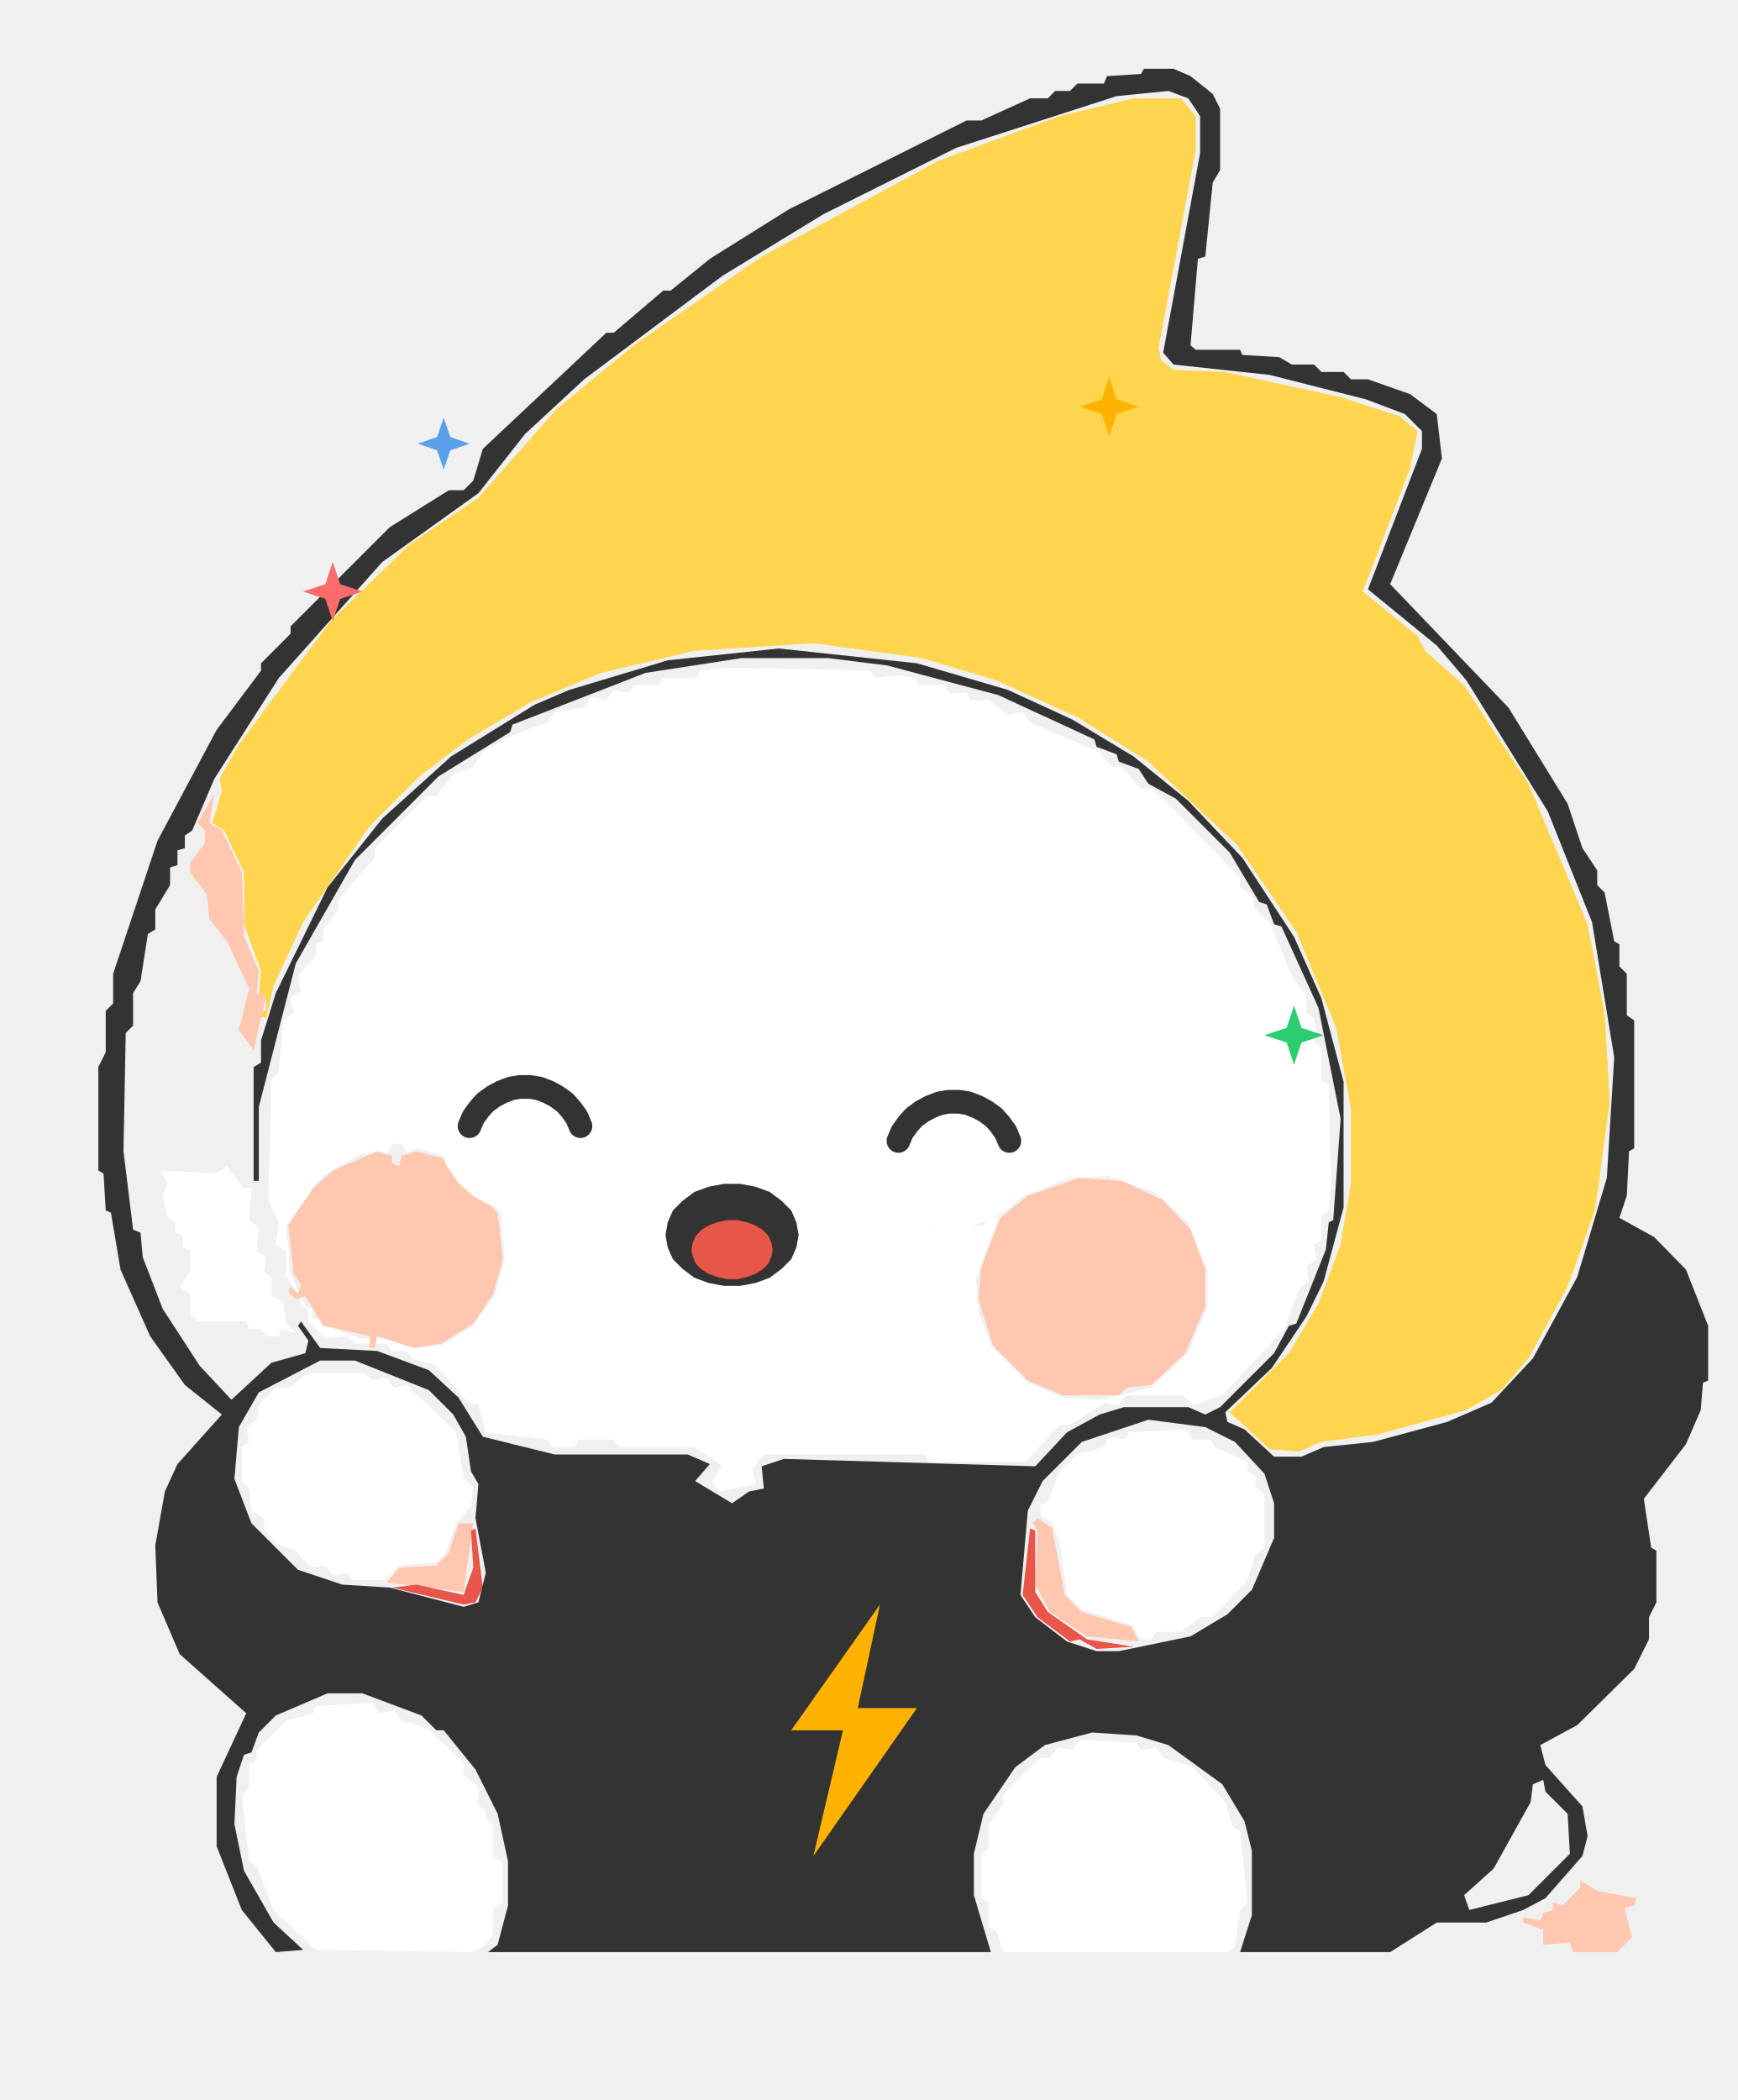
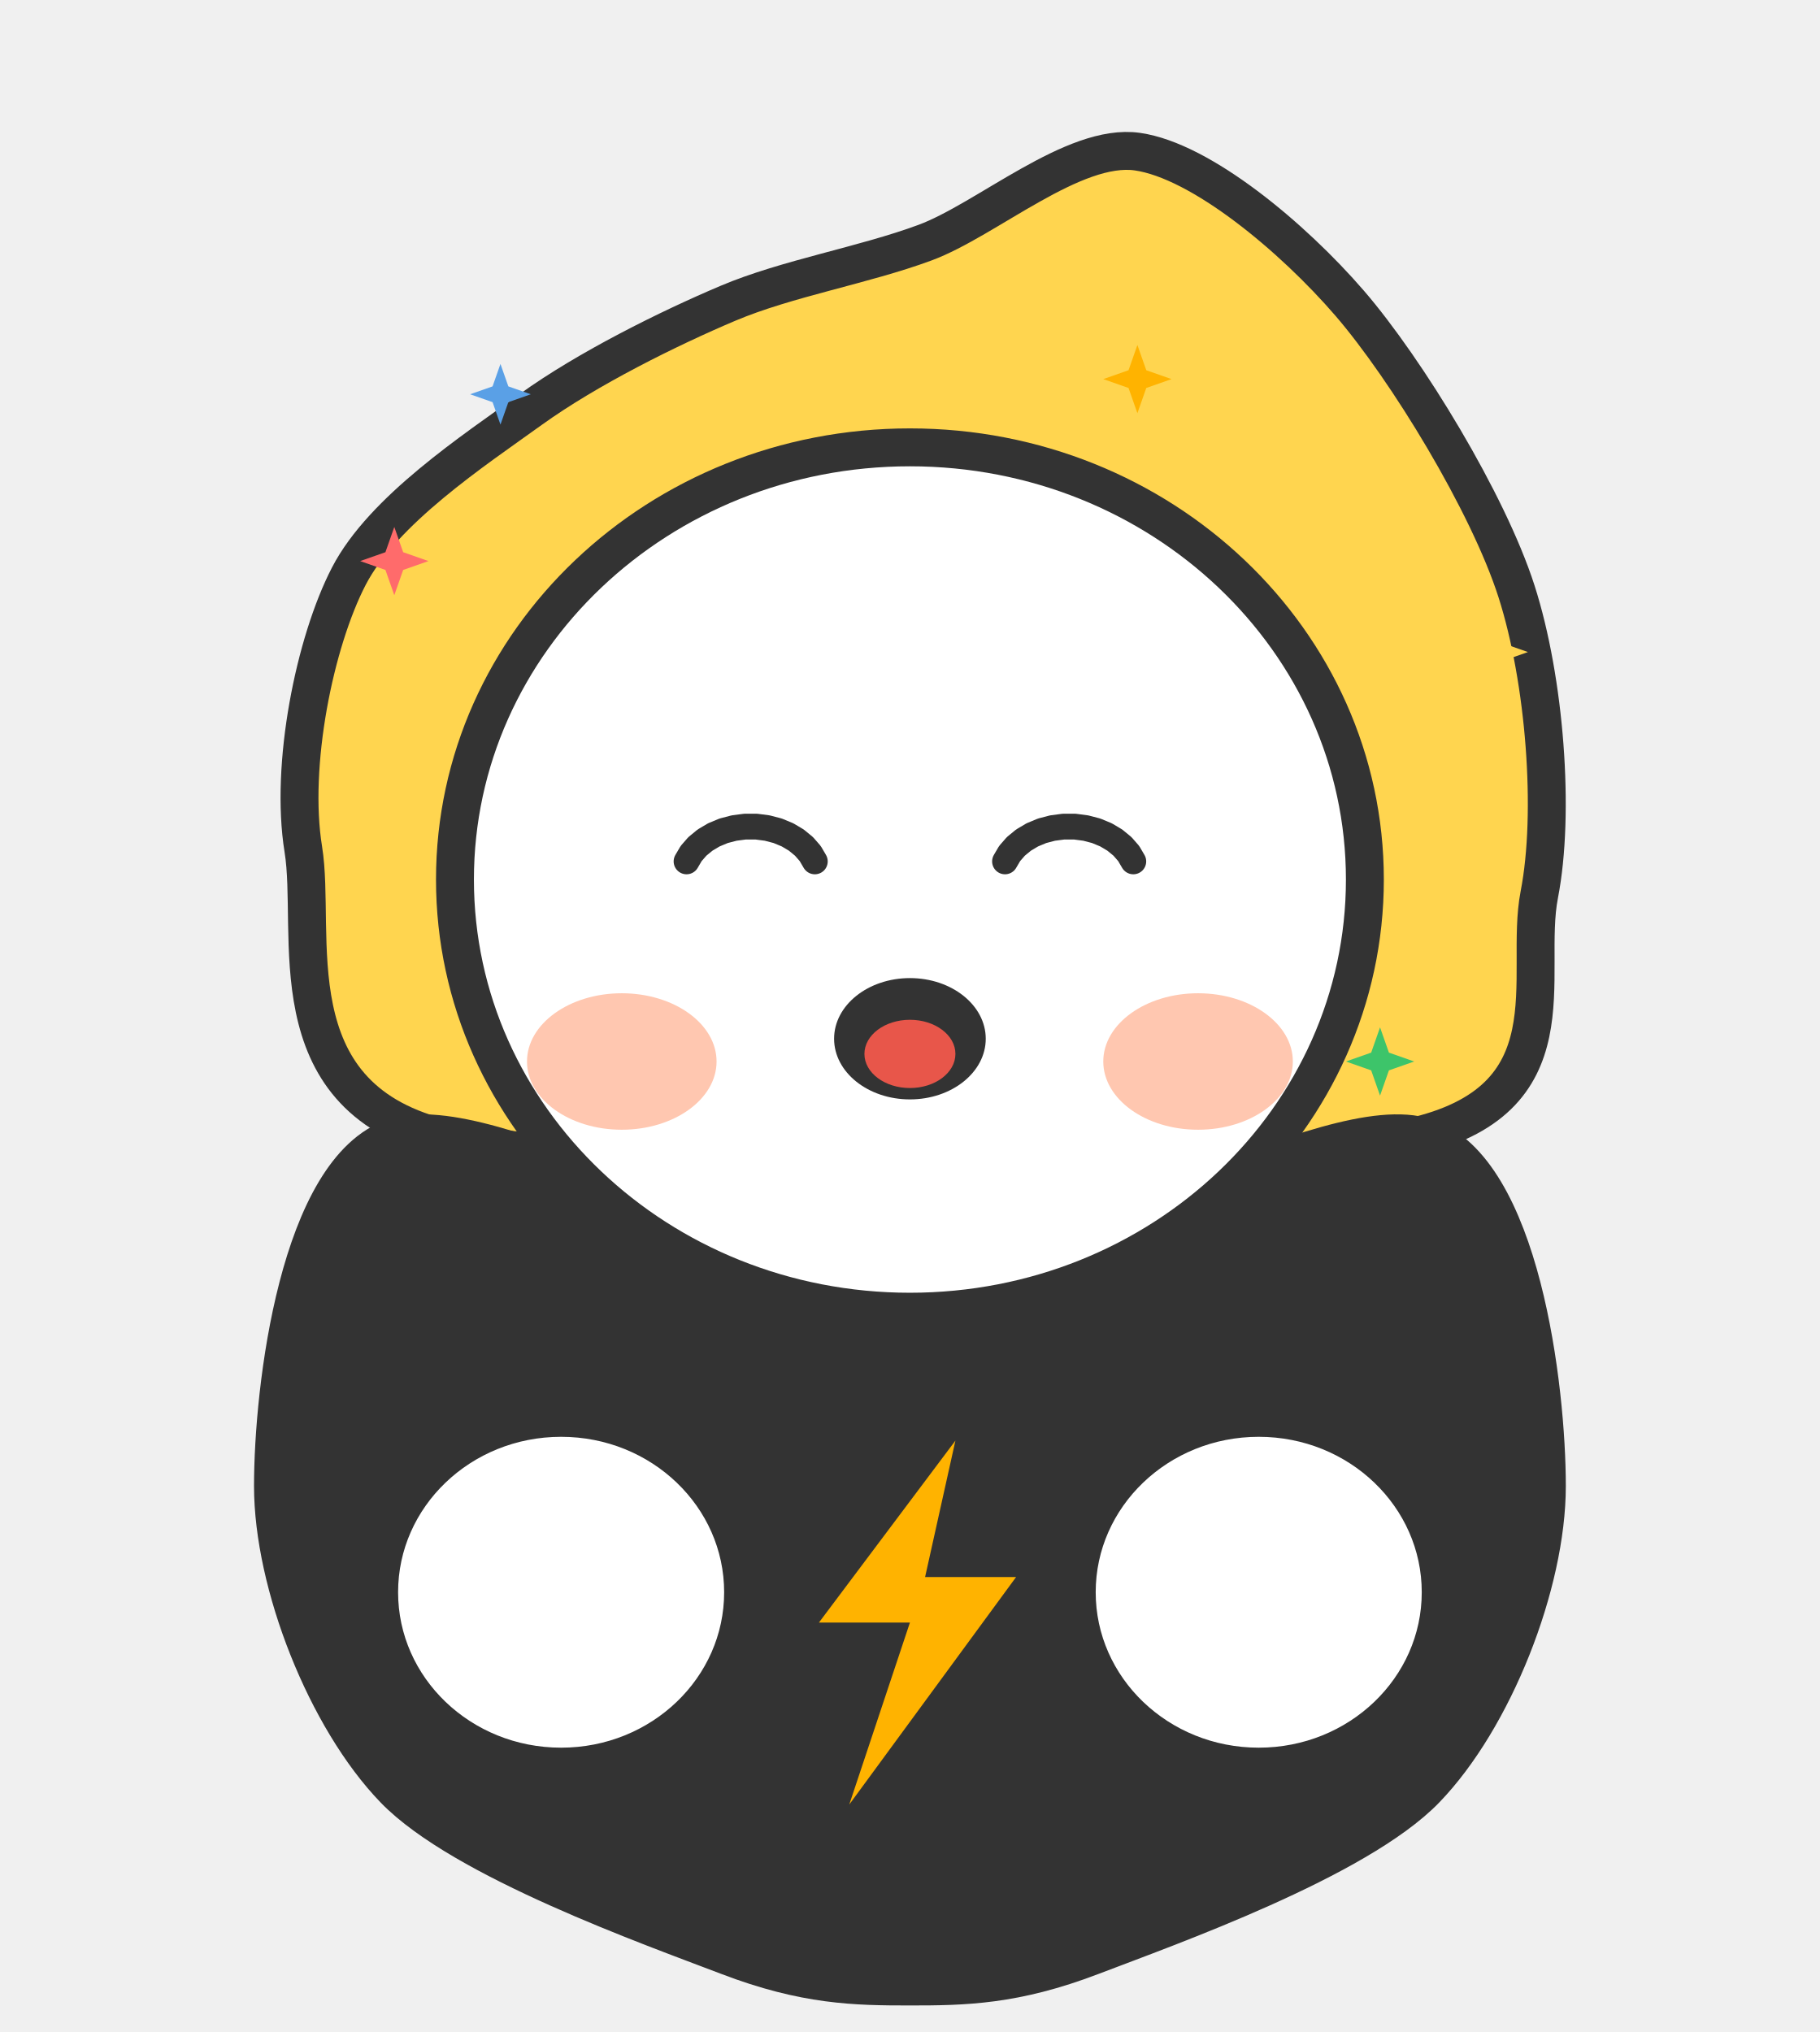
- <svg xmlns="http://www.w3.org/2000/svg" width="235" height="284" viewBox="0 0 235 284" role="img" aria-label="Volty 07-hands-up">
-   <path fill="#FFD54F" fill-rule="evenodd" d="M153.3,13.3 L143.3,15.7 L127.0,21.7 L103.0,34.7 L85.7,46.7 L75.3,55.3 L64.7,67.3 L55.3,73.7 L44.7,84.0 L32.3,100.7 L29.7,105.3 L30.0,107.0 L28.7,111.3 L30.3,112.3 L33.0,118.0 L33.0,125.0 L35.3,131.3 L35.0,134.7 L36.0,135.0 L36.0,136.7 L34.3,136.7 L34.3,137.3 L36.0,137.7 L37.0,133.3 L41.0,124.7 L50.0,111.7 L56.7,105.0 L63.3,100.0 L71.7,95.0 L81.3,91.0 L94.0,88.0 L110.0,87.0 L124.7,89.0 L134.7,92.0 L145.7,97.0 L155.3,103.0 L167.3,114.3 L175.3,126.0 L180.7,139.0 L182.7,150.0 L182.7,160.0 L181.3,168.3 L178.3,176.3 L174.3,183.0 L166.3,191.0 L171.7,196.0 L175.7,196.3 L178.7,195.0 L186.3,194.0 L198.3,190.7 L203.0,188.0 L206.7,183.7 L212.0,174.0 L215.7,163.7 L217.7,149.0 L217.0,137.0 L214.7,125.0 L206.7,106.0 L198.0,92.7 L192.7,88.0 L191.7,86.0 L184.3,80.0 L190.7,63.3 L191.7,58.3 L189.3,56.3 L181.3,53.7 L165.7,50.3 L158.7,50.0 L157.0,48.7 L156.7,47.0 L161.7,20.3 L161.7,15.7 L159.7,13.3 Z" />
-   <path fill="#FFFFFF" fill-rule="evenodd" d="M135.7,242.7 L135.7,244.0 L133.7,246.7 L133.7,250.0 L132.7,250.7 L132.7,256.7 L133.7,257.3 L133.7,260.7 L134.7,261.0 L135.7,264.0 L166.0,264.0 L167.0,263.3 L167.7,258.3 L168.7,257.3 L167.7,247.7 L166.7,247.0 L165.7,243.7 L161.3,239.0 L157.3,237.7 L156.3,236.3 L154.3,236.7 L153.7,235.7 L146.0,235.3 L145.0,236.7 L143.0,236.3 L142.0,237.7 L140.7,237.7 Z M38.7,232.7 L34.7,236.7 L34.7,238.0 L33.7,238.7 L33.7,242.0 L32.7,242.7 L33.7,251.7 L34.7,252.3 L37.0,258.3 L42.7,263.7 L63.7,264.0 L65.3,263.3 L66.7,261.7 L66.7,258.3 L68.0,257.3 L68.0,252.0 L66.7,251.0 L66.7,246.7 L65.7,246.0 L65.7,244.7 L64.7,244.3 L64.7,241.7 L62.7,240.0 L62.7,238.3 L57.7,233.7 L54.3,232.7 L53.3,231.3 L51.3,231.7 L50.3,230.3 L42.7,230.7 L42.3,231.7 Z M160.3,193.3 L152.7,193.7 L152.0,194.7 L150.0,194.3 L149.3,195.7 L145.7,196.7 L143.3,199.0 L141.7,203.0 L140.7,203.7 L140.7,205.0 L142.3,206.0 L143.3,208.7 L144.3,215.7 L146.3,217.7 L153.0,219.7 L154.3,221.7 L155.7,221.7 L156.3,220.7 L159.7,220.7 L162.3,218.7 L164.0,218.7 L168.7,213.7 L169.7,210.3 L171.0,209.3 L171.0,202.0 L169.7,201.0 L170.0,199.7 L168.7,199.0 L168.7,197.7 L164.3,195.7 L163.7,194.7 L161.3,194.7 Z M35.0,190.0 L34.7,192.0 L33.3,193.0 L33.7,195.0 L32.7,195.7 L32.7,200.3 L33.7,201.3 L34.0,204.3 L35.7,205.3 L35.7,206.7 L37.3,208.7 L40.0,209.7 L42.0,212.0 L44.0,211.7 L45.0,213.0 L47.0,212.7 L47.7,213.7 L52.0,213.7 L54.0,211.7 L59.0,211.3 L60.3,210.0 L61.7,206.0 L63.7,203.7 L64.0,201.0 L62.7,200.0 L61.7,193.7 L55.0,187.3 L53.3,187.7 L52.3,186.3 L50.3,186.7 L49.3,185.7 L41.7,185.7 L39.0,187.7 L37.3,187.7 Z M21.7,158.3 L22.7,160.0 L22.0,161.7 L22.7,164.7 L23.7,165.3 L23.7,166.7 L24.7,167.0 L24.7,168.7 L25.7,169.0 L25.7,172.0 L24.3,174.0 L25.7,175.0 L25.7,177.7 L26.7,178.7 L33.3,178.7 L33.7,179.7 L35.3,179.7 L36.0,180.7 L37.7,180.7 L38.0,179.7 L40.0,180.3 L38.7,179.0 L38.3,176.0 L36.7,175.3 L36.7,172.7 L35.7,172.0 L36.0,170.0 L34.7,169.3 L35.0,166.0 L33.7,165.0 L34.0,160.7 L33.0,160.7 L30.7,157.7 L29.3,158.7 Z M40.3,132.0 L40.7,134.0 L39.3,135.0 L39.7,137.0 L38.3,138.0 L37.7,145.0 L36.7,146.0 L36.3,162.3 L37.7,165.3 L37.3,168.3 L38.7,169.3 L38.7,172.7 L40.7,175.3 L40.7,176.7 L41.7,177.0 L41.7,178.7 L44.0,181.0 L47.0,180.7 L48.0,181.7 L52.3,181.7 L53.0,182.7 L55.0,182.7 L55.7,183.7 L59.0,184.7 L63.3,189.7 L64.7,190.0 L65.7,193.7 L74.0,194.7 L74.7,195.7 L77.7,195.7 L78.3,194.7 L83.0,194.7 L84.0,195.7 L94.0,195.7 L97.7,198.3 L96.3,200.3 L97.3,201.7 L102.3,200.7 L101.7,198.7 L103.3,196.7 L125.0,196.7 L125.7,197.7 L138.7,197.7 L143.3,192.7 L144.7,192.7 L149.3,189.7 L151.3,190.0 L152.3,188.7 L160.0,188.7 L161.3,190.0 L165.3,188.7 L173.7,179.7 L175.7,174.3 L177.0,173.3 L176.7,171.3 L178.0,170.3 L177.7,168.3 L178.7,167.7 L178.7,164.3 L179.7,163.7 L180.0,159.7 L179.7,146.7 L178.7,146.0 L178.7,141.7 L177.7,141.0 L178.0,139.3 L177.7,137.7 L176.7,137.0 L176.7,134.7 L174.7,132.0 L171.7,124.7 L169.7,123.0 L169.3,121.0 L167.7,120.0 L167.7,118.7 L157.3,108.0 L155.7,106.7 L154.3,106.7 L151.7,103.7 L150.3,103.7 L148.7,101.7 L139.3,97.7 L138.3,96.3 L136.3,96.7 L133.7,94.7 L131.3,94.7 L130.7,93.7 L128.3,93.7 L127.7,92.7 L124.3,92.7 L123.7,91.7 L121.3,91.3 L118.3,91.7 L117.7,90.7 L99.0,90.3 L94.7,90.7 L94.0,91.7 L89.7,91.7 L89.0,92.7 L85.7,92.7 L85.0,93.7 L83.0,93.3 L82.0,94.7 L80.0,94.3 L79.0,95.7 L75.0,96.3 L74.0,97.7 L68.7,99.7 L65.3,101.7 L64.0,103.7 L61.3,104.7 L59.0,107.7 L57.7,107.7 L50.7,114.7 L50.7,116.0 L45.7,121.7 L45.7,123.0 L43.7,125.7 L43.7,127.3 L42.7,127.7 L42.7,129.3 Z M87.0,162.0 L89.0,160.7 L90.7,161.7 L94.7,161.7 L96.3,158.7 L100.0,158.7 L102.7,161.7 L104.0,161.7 L104.7,162.7 L107.3,163.0 L108.3,161.7 L110.3,161.7 L111.7,162.7 L111.7,164.3 L110.0,166.7 L107.7,166.7 L107.7,170.0 L105.7,171.7 L105.3,173.7 L102.0,174.3 L101.0,175.7 L98.3,175.7 L97.3,174.3 L95.3,174.7 L91.7,171.0 L91.7,168.0 L90.7,166.3 L86.7,165.0 Z M124.3,146.7 L125.7,146.7 L126.3,145.7 L132.0,145.7 L137.7,150.3 L137.7,151.7 L138.7,152.3 L138.7,160.0 L137.7,160.7 L137.7,162.0 L144.7,159.3 L149.7,159.0 L156.3,161.3 L160.7,165.3 L163.3,171.7 L163.3,176.7 L160.7,183.0 L155.7,187.7 L148.7,189.3 L143.7,189.0 L139.0,187.0 L134.0,182.0 L132.3,177.3 L132.0,173.0 L135.0,164.7 L133.7,164.7 L133.0,165.7 L126.3,165.7 L125.7,164.7 L124.3,164.7 L120.7,160.0 L120.7,151.3 Z M78.7,145.3 L78.7,146.7 L80.7,149.3 L80.7,157.0 L79.7,157.7 L79.7,159.0 L77.0,161.7 L74.0,162.3 L73.0,163.7 L70.3,163.7 L69.7,162.7 L67.3,162.7 L65.3,160.7 L64.7,161.0 L67.7,164.0 L68.3,170.3 L67.0,175.0 L64.0,179.3 L59.7,182.0 L55.7,182.3 L52.0,181.0 L48.7,181.0 L45.3,179.7 L44.3,178.3 L42.3,178.3 L42.3,177.0 L41.3,176.7 L39.3,172.3 L38.7,165.7 L43.7,159.0 L49.0,156.0 L52.3,156.0 L53.0,154.7 L54.3,154.7 L55.0,156.0 L56.3,155.3 L61.3,156.7 L62.7,158.0 L62.7,155.0 L61.7,154.0 L62.7,148.3 L63.7,147.7 L63.7,146.3 L68.3,142.7 L75.0,142.7 Z" />
-   <path fill="#FFC7B0" fill-rule="evenodd" d="M206.0,259.3 L206.0,260.0 L208.7,261.0 L208.7,263.0 L212.3,262.7 L212.7,264.0 L218.7,264.0 L220.7,262.0 L219.7,258.0 L221.0,257.7 L221.3,256.7 L216.0,255.7 L213.7,254.3 L213.7,255.3 L211.3,257.7 L210.0,257.3 L210.0,258.3 L208.7,258.7 L208.3,259.7 Z M64.0,206.0 L62.0,206.0 L60.7,210.0 L59.0,211.7 L54.0,212.0 L52.3,214.0 L62.7,215.3 Z M140.3,205.3 L139.7,206.0 L140.3,207.0 L140.0,214.3 L142.0,218.0 L147.0,221.3 L154.0,222.0 L153.0,220.0 L146.3,218.0 L144.0,215.7 L142.3,206.7 Z M95.3,166.0 L95.7,169.0 L97.7,171.0 L101.7,171.0 L103.7,168.0 L103.7,166.7 L100.7,165.7 L99.7,164.0 Z M146.0,159.3 L139.0,161.7 L135.3,164.7 L132.7,171.3 L132.3,175.7 L134.3,182.0 L139.0,186.7 L143.7,188.7 L151.3,188.7 L152.3,187.7 L155.7,187.3 L160.3,183.0 L163.0,176.7 L163.0,171.7 L161.0,166.3 L157.3,162.3 L151.7,159.7 Z M45.0,158.3 L42.3,160.7 L39.0,165.7 L39.7,172.3 L40.7,173.7 L40.3,175.0 L39.3,174.0 L39.0,174.7 L40.0,175.7 L41.3,175.3 L43.7,179.3 L50.0,180.7 L50.0,182.3 L50.7,182.3 L51.0,180.7 L56.0,182.3 L59.7,181.7 L64.0,179.0 L66.7,175.0 L68.0,170.3 L67.3,164.0 L64.7,161.3 L64.7,160.3 L63.0,159.7 L61.3,157.0 L56.3,155.7 L54.3,156.3 L54.0,157.7 L53.0,157.3 L53.0,156.3 L51.0,155.7 Z M29.0,107.3 L26.7,111.3 L27.7,112.3 L27.7,114.0 L25.7,116.7 L25.7,118.0 L28.0,121.0 L28.3,124.3 L30.7,127.3 L33.7,133.7 L32.3,139.3 L34.3,142.0 L36.0,134.7 L34.7,134.3 L35.0,131.3 L33.0,126.7 L32.7,118.0 L30.0,112.3 L28.3,111.3 Z" />
-   <path fill="#E8564A" fill-rule="evenodd" d="M139.3,206.7 L138.3,215.7 L140.3,218.7 L144.7,222.0 L146.0,221.7 L148.3,223.0 L153.3,222.7 L147.0,221.7 L141.7,218.0 L140.0,215.3 L140.0,207.0 Z M64.3,206.7 L63.7,207.0 L64.0,212.0 L62.7,215.7 L56.3,214.3 L53.0,214.7 L62.7,217.0 L64.3,216.7 L65.3,214.7 Z" />
-   <path fill="#333333" fill-rule="evenodd" d="M88.0,162.7 L88.3,165.0 L92.0,166.0 L93.3,170.7 L96.3,173.7 L101.3,174.0 L104.0,172.7 L106.0,170.3 L106.7,166.7 L111.0,163.7 L109.7,162.7 L107.7,164.0 L103.3,163.3 L101.3,162.3 L100.3,160.3 L99.0,160.0 L96.3,160.3 L95.0,162.3 L93.0,163.3 L90.3,163.3 L89.0,162.0 Z M98.3,163.3 L99.7,163.3 L104.3,166.3 L104.3,168.7 L101.0,172.3 L97.3,172.0 L94.7,168.7 L94.7,165.7 Z M128.7,146.7 L125.3,147.7 L122.7,150.3 L121.3,154.0 L121.3,157.3 L122.7,161.0 L125.3,163.7 L127.3,164.7 L132.0,164.7 L134.0,164.0 L136.7,161.0 L137.7,154.7 L136.0,150.0 L134.3,148.3 L131.0,146.7 Z M71.0,143.3 L67.3,144.7 L64.7,147.3 L63.3,150.7 L63.3,155.7 L65.3,160.0 L68.3,161.7 L73.3,162.0 L76.0,161.0 L78.7,158.0 L80.0,152.0 L78.0,146.3 L74.0,143.7 Z M161.0,10.3 L158.7,9.3 L154.7,9.3 L154.3,10.0 L149.7,10.3 L149.3,11.3 L145.7,11.3 L144.7,12.3 L142.7,12.3 L141.7,13.3 L139.3,13.3 L132.7,16.3 L130.7,16.3 L106.7,28.3 L96.0,35.0 L90.7,39.3 L89.7,39.3 L83.0,45.0 L82.0,45.0 L65.3,60.7 L64.0,65.0 L62.7,66.3 L60.7,66.3 L52.7,71.3 L39.3,84.7 L39.3,85.7 L35.3,89.7 L35.3,90.7 L29.3,98.7 L21.3,113.7 L15.3,131.7 L15.3,135.7 L14.3,136.7 L14.3,142.3 L13.3,144.3 L13.3,158.3 L14.0,158.7 L14.3,163.7 L15.0,164.0 L16.3,171.7 L20.3,180.7 L25.0,187.3 L30.0,191.3 L24.0,198.0 L22.3,201.7 L21.0,209.0 L21.3,216.7 L24.3,223.7 L33.3,231.7 L29.3,240.3 L29.3,249.7 L32.7,258.3 L37.3,264.0 L41.0,263.7 L37.0,260.0 L33.0,253.0 L31.7,246.7 L32.0,240.3 L33.0,237.3 L34.0,237.0 L35.0,234.3 L37.3,232.0 L44.3,229.0 L49.0,229.0 L57.0,232.0 L59.0,234.0 L60.0,234.0 L64.3,239.3 L67.3,245.3 L68.7,251.7 L68.7,257.7 L67.3,263.0 L66.0,264.0 L134.0,264.0 L131.7,256.3 L131.7,250.7 L133.0,245.3 L137.3,239.0 L141.3,236.0 L147.7,234.3 L153.7,234.7 L158.0,236.0 L165.3,241.3 L168.3,246.3 L169.3,250.3 L169.3,259.0 L167.7,264.0 L188.0,264.0 L194.3,260.0 L201.0,260.0 L206.0,258.3 L209.0,256.7 L214.0,251.0 L214.7,248.3 L214.0,244.3 L209.0,238.7 L208.3,236.0 L213.3,233.3 L221.0,225.7 L223.0,221.7 L223.0,218.7 L224.0,216.7 L224.0,209.7 L223.3,209.3 L222.3,202.7 L228.0,195.3 L230.0,190.7 L230.3,187.0 L231.0,186.7 L231.0,179.3 L228.0,171.7 L223.7,167.3 L219.0,164.7 L220.0,161.7 L220.3,155.7 L221.0,155.3 L221.0,138.0 L220.0,137.3 L220.0,131.7 L219.0,130.7 L219.0,127.7 L218.3,127.3 L217.0,120.7 L216.0,119.7 L216.0,117.7 L214.0,114.7 L212.0,108.7 L204.0,95.7 L188.0,79.0 L195.0,62.0 L194.3,56.0 L190.7,53.3 L185.0,51.3 L182.7,51.3 L181.7,50.3 L178.7,50.3 L177.7,49.3 L174.7,49.3 L173.0,48.3 L168.0,48.0 L167.7,47.3 L161.7,47.3 L161.0,46.7 L162.0,35.0 L163.0,34.7 L164.0,24.7 L165.0,23.0 L165.0,14.7 L164.0,12.7 Z M208.7,240.7 L209.0,242.3 L212.0,245.3 L212.3,250.7 L206.7,256.3 L198.7,258.3 L198.0,256.3 L202.0,252.7 L207.0,243.7 L207.3,241.3 Z M167.0,195.0 L171.0,199.3 L172.3,203.3 L172.3,208.0 L169.3,215.0 L166.0,218.3 L161.0,221.3 L151.3,223.3 L148.3,223.3 L144.3,222.0 L140.0,218.7 L138.0,215.7 L139.0,204.3 L141.0,200.3 L146.3,195.0 L155.3,192.0 L163.0,193.0 Z M35.0,188.3 L43.3,184.0 L48.0,184.0 L58.0,188.0 L61.3,191.3 L63.0,194.3 L63.7,199.0 L64.7,200.7 L64.3,205.3 L65.7,212.7 L64.7,216.7 L62.7,217.3 L52.7,214.7 L46.3,214.3 L40.3,212.3 L34.0,206.0 L31.7,200.0 L32.3,193.0 Z M160.7,13.3 L162.3,15.7 L162.3,20.7 L157.3,47.7 L158.7,49.3 L171.7,50.7 L184.7,54.0 L190.0,56.0 L192.3,58.3 L192.3,60.7 L185.0,79.7 L194.3,87.3 L198.3,92.0 L209.3,109.7 L215.3,124.7 L218.3,143.0 L217.3,159.3 L213.3,172.7 L207.3,183.7 L201.7,189.7 L195.7,192.3 L185.7,195.0 L179.0,195.7 L176.0,197.0 L172.3,197.0 L168.3,193.3 L166.0,192.3 L165.7,191.0 L172.0,185.0 L176.7,178.0 L179.0,173.3 L181.7,163.3 L181.7,146.3 L178.7,135.0 L175.0,126.7 L168.0,116.0 L160.7,108.3 L153.3,102.3 L145.0,97.3 L136.3,93.3 L124.0,89.7 L105.3,87.7 L90.3,89.3 L77.0,93.3 L72.3,95.3 L61.0,102.3 L51.7,110.7 L44.3,120.0 L37.3,134.3 L35.3,140.7 L35.3,143.7 L34.3,144.3 L34.3,159.7 L35.0,159.7 L35.0,149.7 L40.0,130.3 L48.0,116.3 L59.3,105.0 L69.0,99.0 L69.3,98.0 L87.3,91.0 L100.3,89.0 L112.0,89.0 L120.0,90.0 L135.0,94.0 L148.0,100.0 L148.3,101.0 L151.0,102.0 L151.3,103.0 L154.0,104.0 L155.3,106.0 L159.0,108.0 L166.3,115.3 L170.3,122.0 L171.3,122.3 L172.3,125.0 L173.3,125.3 L178.3,136.3 L181.3,151.3 L180.3,165.0 L179.7,165.3 L179.3,169.0 L175.3,179.0 L174.3,179.3 L172.3,183.0 L165.0,190.3 L163.0,191.3 L160.7,190.3 L152.0,190.3 L148.7,191.3 L144.3,193.7 L140.0,198.3 L106.0,197.3 L103.0,198.3 L103.3,201.3 L101.3,201.7 L99.0,203.3 L94.0,200.3 L96.0,198.0 L93.0,196.7 L75.0,196.7 L65.3,194.3 L62.0,189.0 L58.0,185.3 L51.0,182.7 L43.3,182.3 L40.7,178.7 L40.3,179.3 L41.7,181.3 L41.3,183.0 L36.7,184.3 L31.3,189.3 L27.0,184.7 L22.0,177.0 L19.3,170.0 L19.0,166.7 L18.0,166.3 L16.7,155.7 L17.0,139.7 L18.0,138.7 L18.0,134.3 L19.0,132.7 L20.0,126.3 L21.0,125.7 L21.0,123.0 L23.0,119.7 L23.0,117.3 L24.0,117.0 L24.0,115.0 L25.0,114.7 L25.0,113.0 L26.0,112.3 L29.0,105.3 L37.7,91.7 L51.7,76.0 L64.7,66.7 L71.0,58.7 L79.0,51.3 L97.7,37.3 L111.3,29.0 L129.3,20.0 L151.0,13.0 L158.0,12.3 Z" />
-   <path fill="#FFB300" fill-rule="evenodd" d="M119.0,217.0 L107.0,234.0 L114.0,234.0 L110.0,251.0 L124.0,231.0 L116.0,231.0 Z" />
-   <path fill="#FF6B6B" fill-rule="evenodd" d="M45.0,76.0 L46.0,79.0 L49.0,80.0 L46.0,81.0 L45.0,84.0 L44.0,81.0 L41.0,80.0 L44.0,79.0 Z" />
-   <path fill="#FFD54F" fill-rule="evenodd" d="M190.0,85.0 L191.2,88.8 L195.0,90.0 L191.2,91.2 L190.0,95.0 L188.8,91.2 L185.0,90.0 L188.8,88.8 Z" />
-   <path fill="#5AA0E6" fill-rule="evenodd" d="M60.0,56.5 L60.9,59.1 L63.5,60.0 L60.9,60.9 L60.0,63.5 L59.1,60.9 L56.5,60.0 L59.1,59.1 Z" />
-   <path fill="#2ECC71" fill-rule="evenodd" d="M175.0,136.0 L176.0,139.0 L179.0,140.0 L176.0,141.0 L175.0,144.0 L174.0,141.0 L171.0,140.0 L174.0,139.0 Z" />
-   <path fill="#FFB300" fill-rule="evenodd" d="M150.0,51.0 L151.0,54.0 L154.0,55.0 L151.0,56.0 L150.0,59.0 L149.0,56.0 L146.0,55.0 L149.0,54.0 Z" />
-   <path fill="#FFFFFF" fill-rule="evenodd" d="M83.0,152.0 L82.7,154.9 L81.6,157.6 L80.0,160.0 L77.8,161.9 L75.3,163.2 L72.4,163.9 L69.6,163.9 L66.7,163.2 L64.2,161.9 L62.0,160.0 L60.4,157.6 L59.3,154.9 L59.0,152.0 L59.3,149.1 L60.4,146.4 L62.0,144.0 L64.2,142.1 L66.7,140.8 L69.6,140.1 L72.4,140.1 L75.3,140.8 L77.8,142.1 L80.0,144.0 L81.6,146.4 L82.7,149.1 Z" />
-   <path fill="#FFFFFF" fill-rule="evenodd" d="M141.0,154.0 L140.7,156.9 L139.6,159.6 L138.0,162.0 L135.8,163.9 L133.3,165.2 L130.4,165.9 L127.6,165.9 L124.7,165.2 L122.2,163.9 L120.0,162.0 L118.4,159.6 L117.3,156.9 L117.0,154.0 L117.3,151.1 L118.4,148.4 L120.0,146.0 L122.2,144.1 L124.7,142.8 L127.6,142.1 L130.4,142.1 L133.3,142.8 L135.8,144.1 L138.0,146.0 L139.6,148.4 L140.7,151.1 Z" />
-   <path fill="#FFFFFF" fill-rule="evenodd" d="M114.0,166.0 L113.6,168.6 L112.3,171.1 L110.2,173.3 L107.5,175.1 L104.3,176.3 L100.8,176.9 L97.2,176.9 L93.7,176.3 L90.5,175.1 L87.8,173.3 L85.7,171.1 L84.4,168.6 L84.0,166.0 L84.4,163.4 L85.7,160.9 L87.8,158.7 L90.5,156.9 L93.7,155.7 L97.2,155.1 L100.8,155.1 L104.3,155.7 L107.5,156.9 L110.2,158.7 L112.3,160.9 L113.6,163.4 Z" />
-   <path fill="none" stroke="#333333" stroke-width="3.2" stroke-linecap="round" stroke-linejoin="round" d="M63.5,152.3 L64.0,151.1 L64.8,150.0 L65.6,149.1 L66.7,148.3 L67.8,147.7 L69.1,147.2 L70.3,147.0 L71.7,147.0 L72.9,147.2 L74.2,147.7 L75.3,148.3 L76.4,149.1 L77.2,150.0 L78.0,151.1 L78.5,152.3" />
-   <path fill="none" stroke="#333333" stroke-width="3.2" stroke-linecap="round" stroke-linejoin="round" d="M121.5,154.3 L122.0,153.1 L122.8,152.0 L123.6,151.1 L124.7,150.3 L125.8,149.7 L127.1,149.2 L128.3,149.0 L129.7,149.0 L130.9,149.2 L132.2,149.7 L133.3,150.3 L134.4,151.1 L135.2,152.0 L136.0,153.1 L136.5,154.3" />
-   <path fill="#333333" fill-rule="evenodd" d="M108.0,167.0 L107.7,168.7 L107.0,170.3 L105.7,171.6 L104.1,172.8 L102.2,173.5 L100.1,173.9 L97.9,173.9 L95.8,173.5 L93.9,172.8 L92.3,171.6 L91.0,170.3 L90.3,168.7 L90.0,167.0 L90.3,165.3 L91.0,163.7 L92.3,162.4 L93.9,161.2 L95.8,160.5 L97.9,160.1 L100.1,160.1 L102.2,160.5 L104.1,161.2 L105.7,162.4 L107.0,163.7 L107.7,165.3 Z" />
-   <path fill="#E8564A" fill-rule="evenodd" d="M104.5,169.0 L104.3,170.0 L103.9,170.9 L103.1,171.7 L102.1,172.3 L101.0,172.7 L99.7,173.0 L98.3,173.0 L97.0,172.7 L95.9,172.3 L94.9,171.7 L94.1,170.9 L93.7,170.0 L93.5,169.0 L93.7,168.0 L94.1,167.1 L94.9,166.3 L95.9,165.7 L97.0,165.3 L98.3,165.0 L99.7,165.0 L101.0,165.3 L102.1,165.7 L103.1,166.3 L103.9,167.1 L104.3,168.0 Z" />
+ <svg xmlns="http://www.w3.org/2000/svg" width="240" height="268" viewBox="0 0 240 268" role="img" aria-label="Volty 07-hands-up">
+   <path fill="#FFD54F" stroke="#333333" stroke-width="5" stroke-linecap="round" stroke-linejoin="round" d="M58.00 150.00 C36.10 144.30 41.80 123.10 40.00 112.00 C38.20 100.90 41.50 84.70 46.00 76.00 C50.50 67.30 62.50 59.40 70.00 54.00 C77.50 48.60 88.20 43.30 96.00 40.00 C103.80 36.70 113.90 35.00 122.00 32.00 C130.10 29.00 141.60 18.80 150.00 20.00 C158.40 21.20 170.50 31.30 178.00 40.00 C185.50 48.70 196.25 66.30 200.00 78.00 C203.75 89.70 205.10 107.20 203.00 118.00 C200.90 128.80 207.75 145.20 186.00 150.00 C164.25 154.80 79.90 155.70 58.00 150.00 Z" />
+   <path fill="#333333" stroke="#333333" stroke-width="5" stroke-linecap="round" stroke-linejoin="round" d="M52.00 150.00 C39.40 154.20 36.00 183.10 36.00 196.00 C36.00 208.90 43.00 226.70 52.00 236.00 C61.00 245.30 85.80 254.10 96.00 258.00 C106.20 261.90 112.80 262.00 120.00 262.00 C127.20 262.00 133.80 261.90 144.00 258.00 C154.20 254.10 179.00 245.30 188.00 236.00 C197.00 226.70 204.00 208.90 204.00 196.00 C204.00 183.10 200.60 154.20 188.00 150.00 C175.40 145.80 140.40 168.00 120.00 168.00 C99.60 168.00 64.60 145.80 52.00 150.00 Z" />
+   <path fill="#FFFFFF" stroke="#333333" stroke-width="5" stroke-linecap="round" stroke-linejoin="round" d="M180.00 116.00 C180.00 147.48 153.14 173.00 120.00 173.00 C86.86 173.00 60.00 147.48 60.00 116.00 C60.00 84.52 86.86 59.00 120.00 59.00 C153.14 59.00 180.00 84.52 180.00 116.00 Z" />
+   <path fill="#FFFFFF" stroke="#333333" stroke-width="5" stroke-linecap="round" stroke-linejoin="round" d="M98.00 210.00 C98.00 222.70 87.26 233.00 74.00 233.00 C60.74 233.00 50.00 222.70 50.00 210.00 C50.00 197.30 60.74 187.00 74.00 187.00 C87.26 187.00 98.00 197.30 98.00 210.00 Z" />
+   <path fill="#FFFFFF" stroke="#333333" stroke-width="5" stroke-linecap="round" stroke-linejoin="round" d="M190.00 210.00 C190.00 222.70 179.26 233.00 166.00 233.00 C152.74 233.00 142.00 222.70 142.00 210.00 C142.00 197.30 152.74 187.00 166.00 187.00 C179.26 187.00 190.00 197.30 190.00 210.00 Z" />
+   <path fill="#FFB300" d="M126.00 190.00 L108.00 214.00 L120.00 214.00 L112.00 238.00 L134.00 208.00 L122.00 208.00 Z" />
+   <path fill="#FF6B6B" d="M52.00 69.50 L53.17 72.83 L56.50 74.00 L53.17 75.17 L52.00 78.50 L50.83 75.17 L47.50 74.00 L50.83 72.83 Z" />
+   <path fill="#FFD54F" d="M196.00 80.50 L197.43 84.57 L201.50 86.00 L197.43 87.43 L196.00 91.50 L194.57 87.43 L190.50 86.00 L194.57 84.57 Z" />
+   <path fill="#5AA0E6" d="M66.00 48.00 L67.04 50.96 L70.00 52.00 L67.04 53.04 L66.00 56.00 L64.96 53.04 L62.00 52.00 L64.96 50.96 Z" />
+   <path fill="#3DC46A" d="M182.00 135.50 L183.17 138.83 L186.50 140.00 L183.17 141.17 L182.00 144.50 L180.83 141.17 L177.50 140.00 L180.83 138.83 Z" />
+   <path fill="#FFB300" d="M150.00 45.50 L151.17 48.83 L154.50 50.00 L151.17 51.17 L150.00 54.50 L148.83 51.17 L145.50 50.00 L148.83 48.83 Z" />
+   <path fill="#FFC7B0" d="M94.50 140.00 C94.50 144.97 88.90 149.00 82.00 149.00 C75.10 149.00 69.50 144.97 69.50 140.00 C69.50 135.03 75.10 131.00 82.00 131.00 C88.90 131.00 94.50 135.03 94.50 140.00 Z" />
+   <path fill="#FFC7B0" d="M170.50 140.00 C170.50 144.97 164.90 149.00 158.00 149.00 C151.10 149.00 145.50 144.97 145.50 140.00 C145.50 135.03 151.10 131.00 158.00 131.00 C164.90 131.00 170.50 135.03 170.50 140.00 Z" />
+   <path fill="none" stroke="#333333" stroke-width="3.4" stroke-linecap="round" stroke-linejoin="round" d="M90.54 113.61 L91.15 112.57 L91.97 111.63 L92.98 110.80 L94.14 110.11 L95.44 109.57 L96.82 109.21 L98.27 109.02 L99.73 109.02 L101.18 109.21 L102.56 109.57 L103.86 110.11 L105.02 110.80 L106.03 111.63 L106.85 112.57 L107.46 113.61" />
+   <path fill="none" stroke="#333333" stroke-width="3.4" stroke-linecap="round" stroke-linejoin="round" d="M132.54 113.61 L133.15 112.57 L133.97 111.63 L134.98 110.80 L136.14 110.11 L137.44 109.57 L138.82 109.21 L140.27 109.02 L141.73 109.02 L143.18 109.21 L144.56 109.57 L145.86 110.11 L147.02 110.80 L148.03 111.63 L148.85 112.57 L149.46 113.61" />
+   <path fill="#333333" d="M130.00 137.00 C130.00 141.42 125.52 145.00 120.00 145.00 C114.48 145.00 110.00 141.42 110.00 137.00 C110.00 132.58 114.48 129.00 120.00 129.00 C125.52 129.00 130.00 132.58 130.00 137.00 Z" />
+   <path fill="#E8564A" d="M126.00 139.00 C126.00 141.49 123.31 143.50 120.00 143.50 C116.69 143.50 114.00 141.49 114.00 139.00 C114.00 136.51 116.69 134.50 120.00 134.50 C123.31 134.50 126.00 136.51 126.00 139.00 Z" />
</svg>
